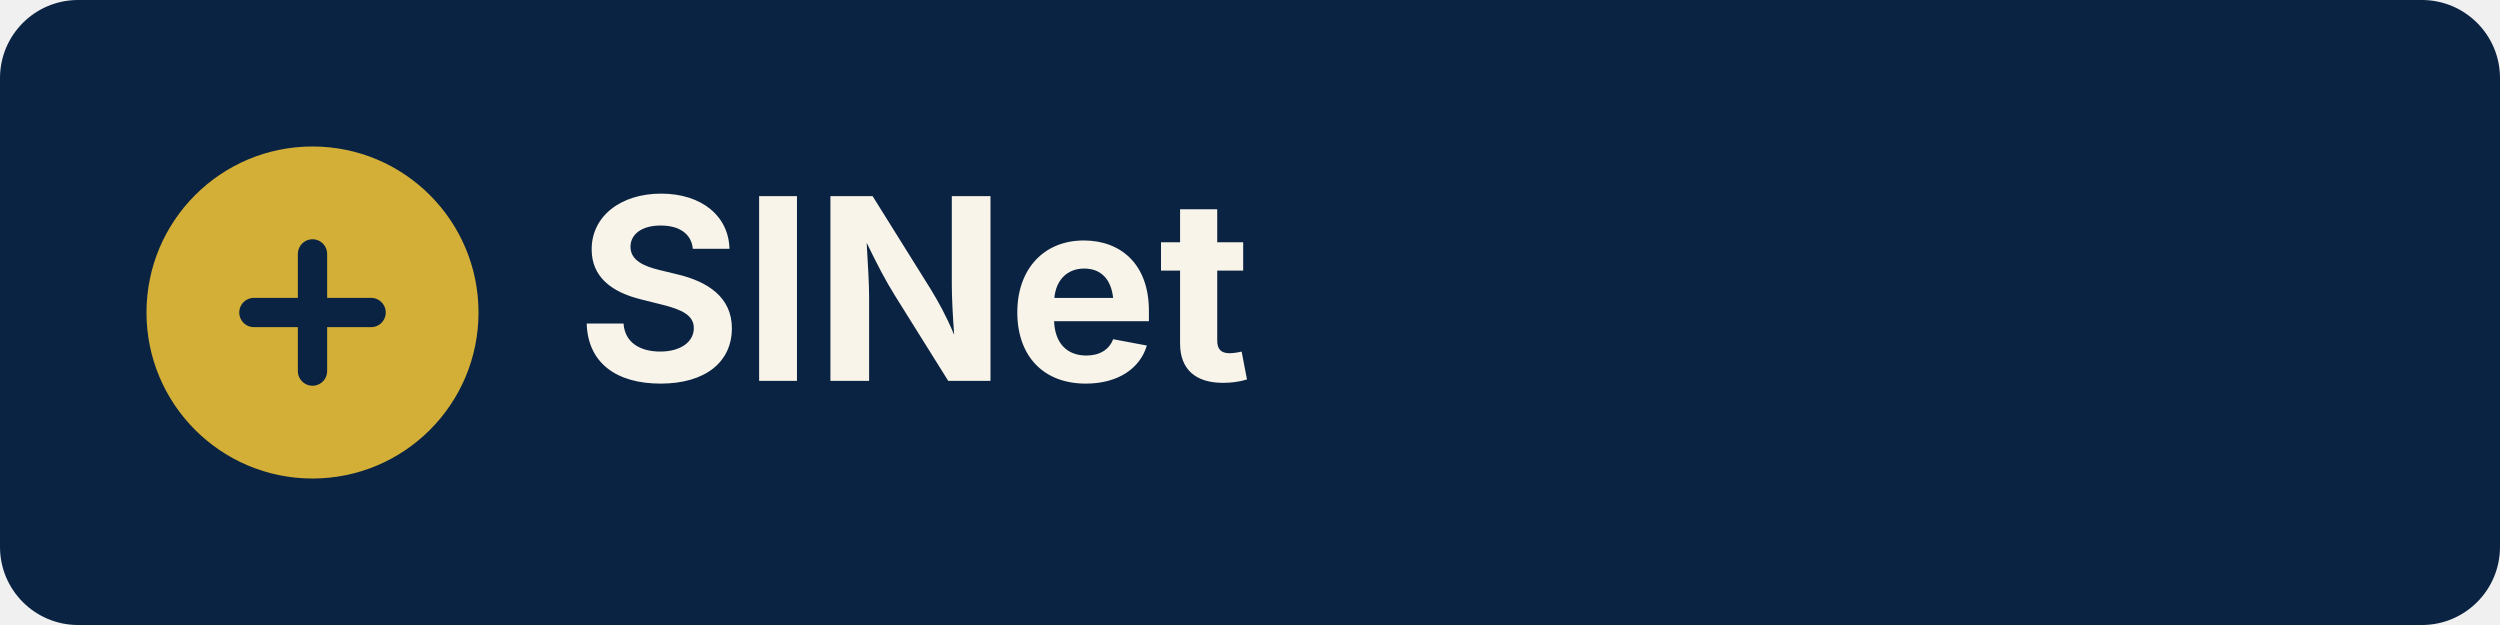
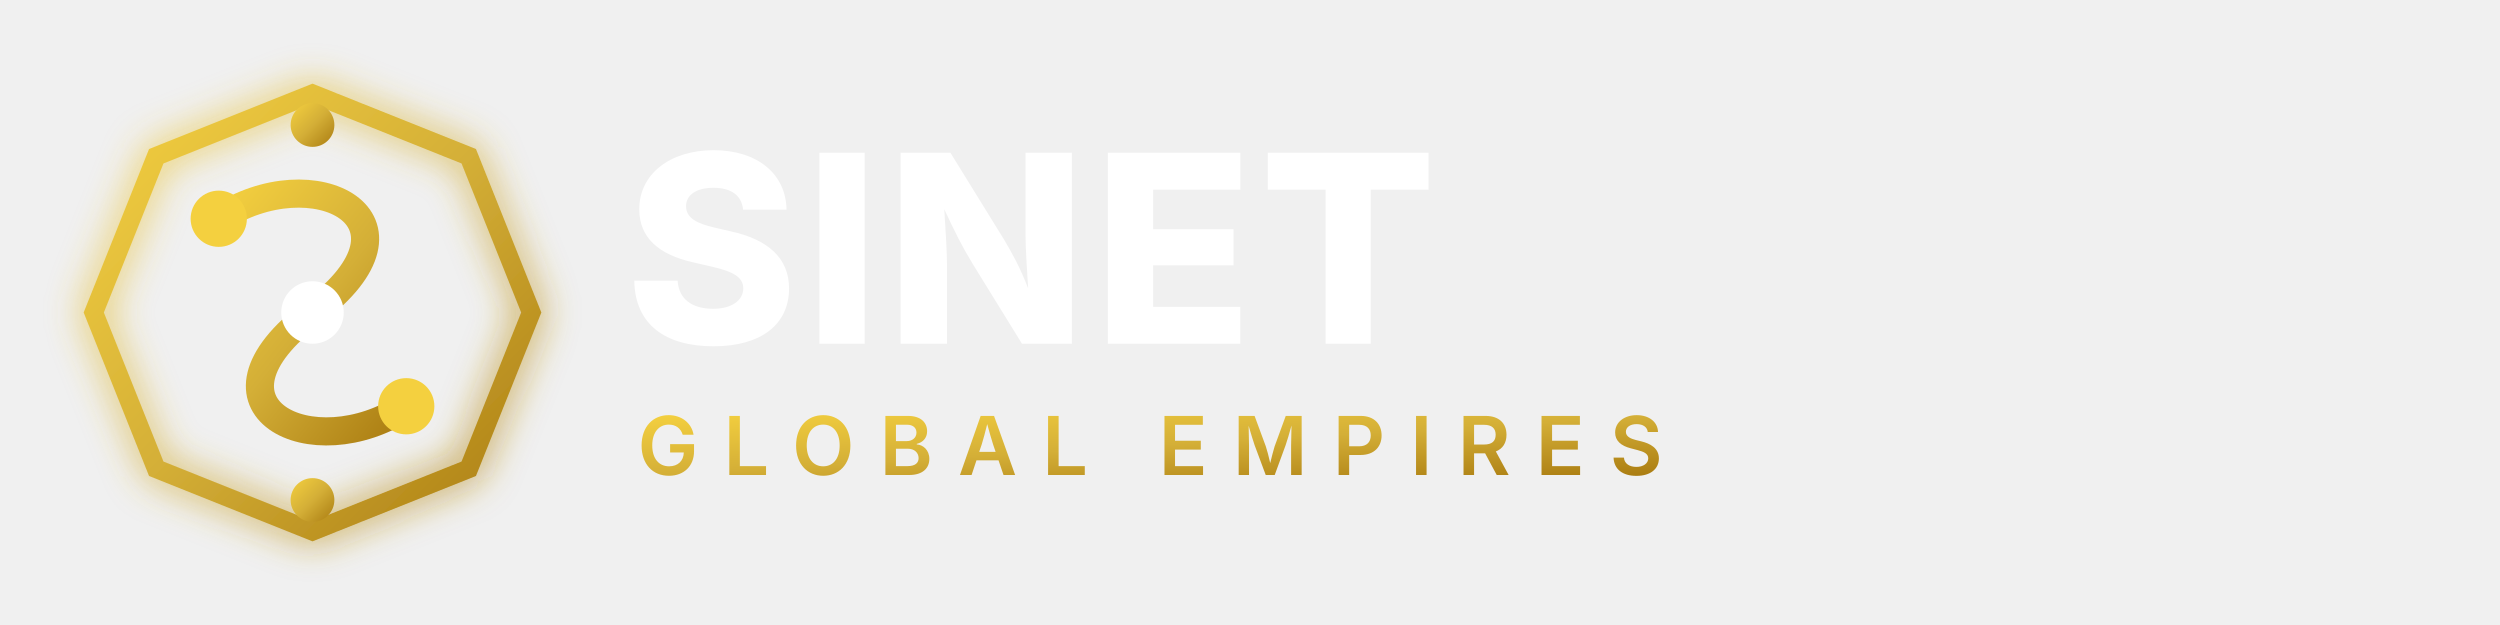
- <svg xmlns="http://www.w3.org/2000/svg" width="512" height="128" viewBox="0 0 512 128" role="img" aria-label="SINet logo">
-   <rect width="512" height="128" rx="16" fill="#0A2342" />
-   <circle cx="64" cy="64" r="34" fill="#D4AF37" />
-   <path d="M52 64h24M64 52v24" stroke="#0A2342" stroke-width="6" stroke-linecap="round" />
-   <text x="118" y="78" font-family="Inter, Arial, sans-serif" font-size="52" font-weight="700" fill="#F8F4E9">SINet</text>
+ <svg xmlns="http://www.w3.org/2000/svg" viewBox="0 0 400 100" width="400" height="100" fill="none">
+   <defs>
+     <linearGradient id="goldGrad" x1="0%" y1="0%" x2="100%" y2="100%">
+       <stop offset="0%" stop-color="#F4D03F" />
+       <stop offset="50%" stop-color="#D4AF37" />
+       <stop offset="100%" stop-color="#AA7C11" />
+     </linearGradient>
+     <filter id="goldGlow" x="-20%" y="-20%" width="140%" height="140%">
+       <feGaussianBlur stdDeviation="3" result="blur" />
+       <feComposite in="SourceGraphic" in2="blur" operator="over" />
+     </filter>
+   </defs>
+   <g transform="translate(10, 10)">
+     <polygon points="40,5 65,15 75,40 65,65 40,75 15,65 5,40 15,15" fill="none" stroke="url(#goldGrad)" stroke-width="3" filter="url(#goldGlow)" />
+     <path d="M25 25 C 40 15, 60 25, 40 40 C 20 55, 40 65, 55 55" fill="none" stroke="url(#goldGrad)" stroke-width="4.5" stroke-linecap="round" />
+     <circle cx="25" cy="25" r="4.5" fill="#F4D03F" />
+     <circle cx="40" cy="40" r="5" fill="#FFFFFF" />
+     <circle cx="55" cy="55" r="4.5" fill="#F4D03F" />
+     <circle cx="40" cy="10" r="3.5" fill="url(#goldGrad)" />
+     <circle cx="40" cy="70" r="3.5" fill="url(#goldGrad)" />
+   </g>
+   <text x="100" y="55" font-family="'Plus Jakarta Sans', 'Inter', system-ui, sans-serif" font-weight="800" font-size="42" fill="#FFFFFF" letter-spacing="1">
+     SINET
+   </text>
+   <text x="102" y="76" font-family="'Inter', system-ui, sans-serif" font-weight="600" font-size="13" fill="url(#goldGrad)" letter-spacing="4">
+     GLOBAL EMPIRES
+   </text>
</svg>
